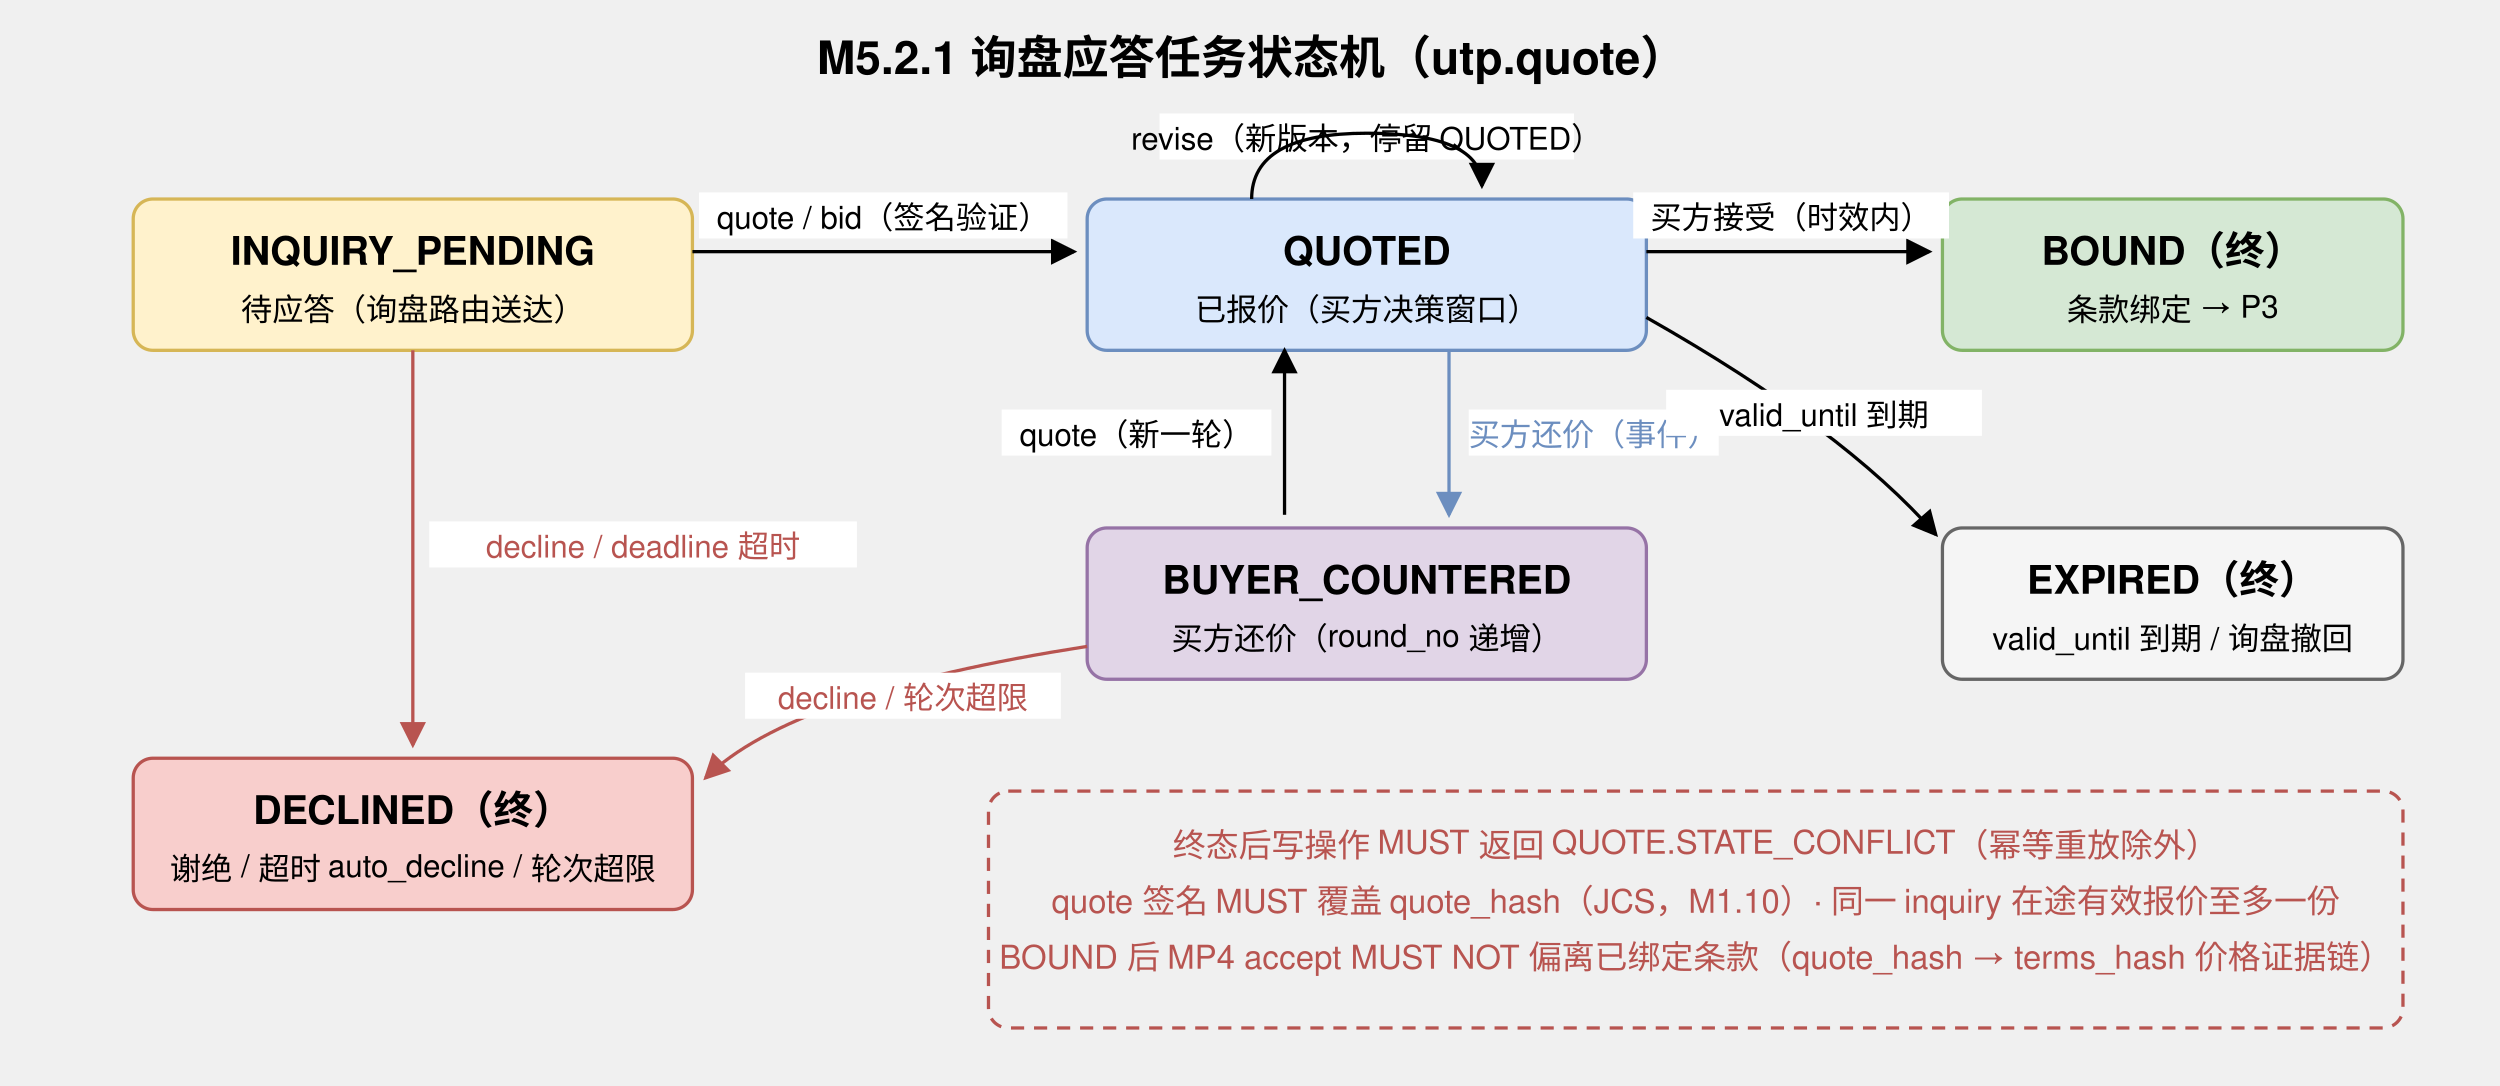
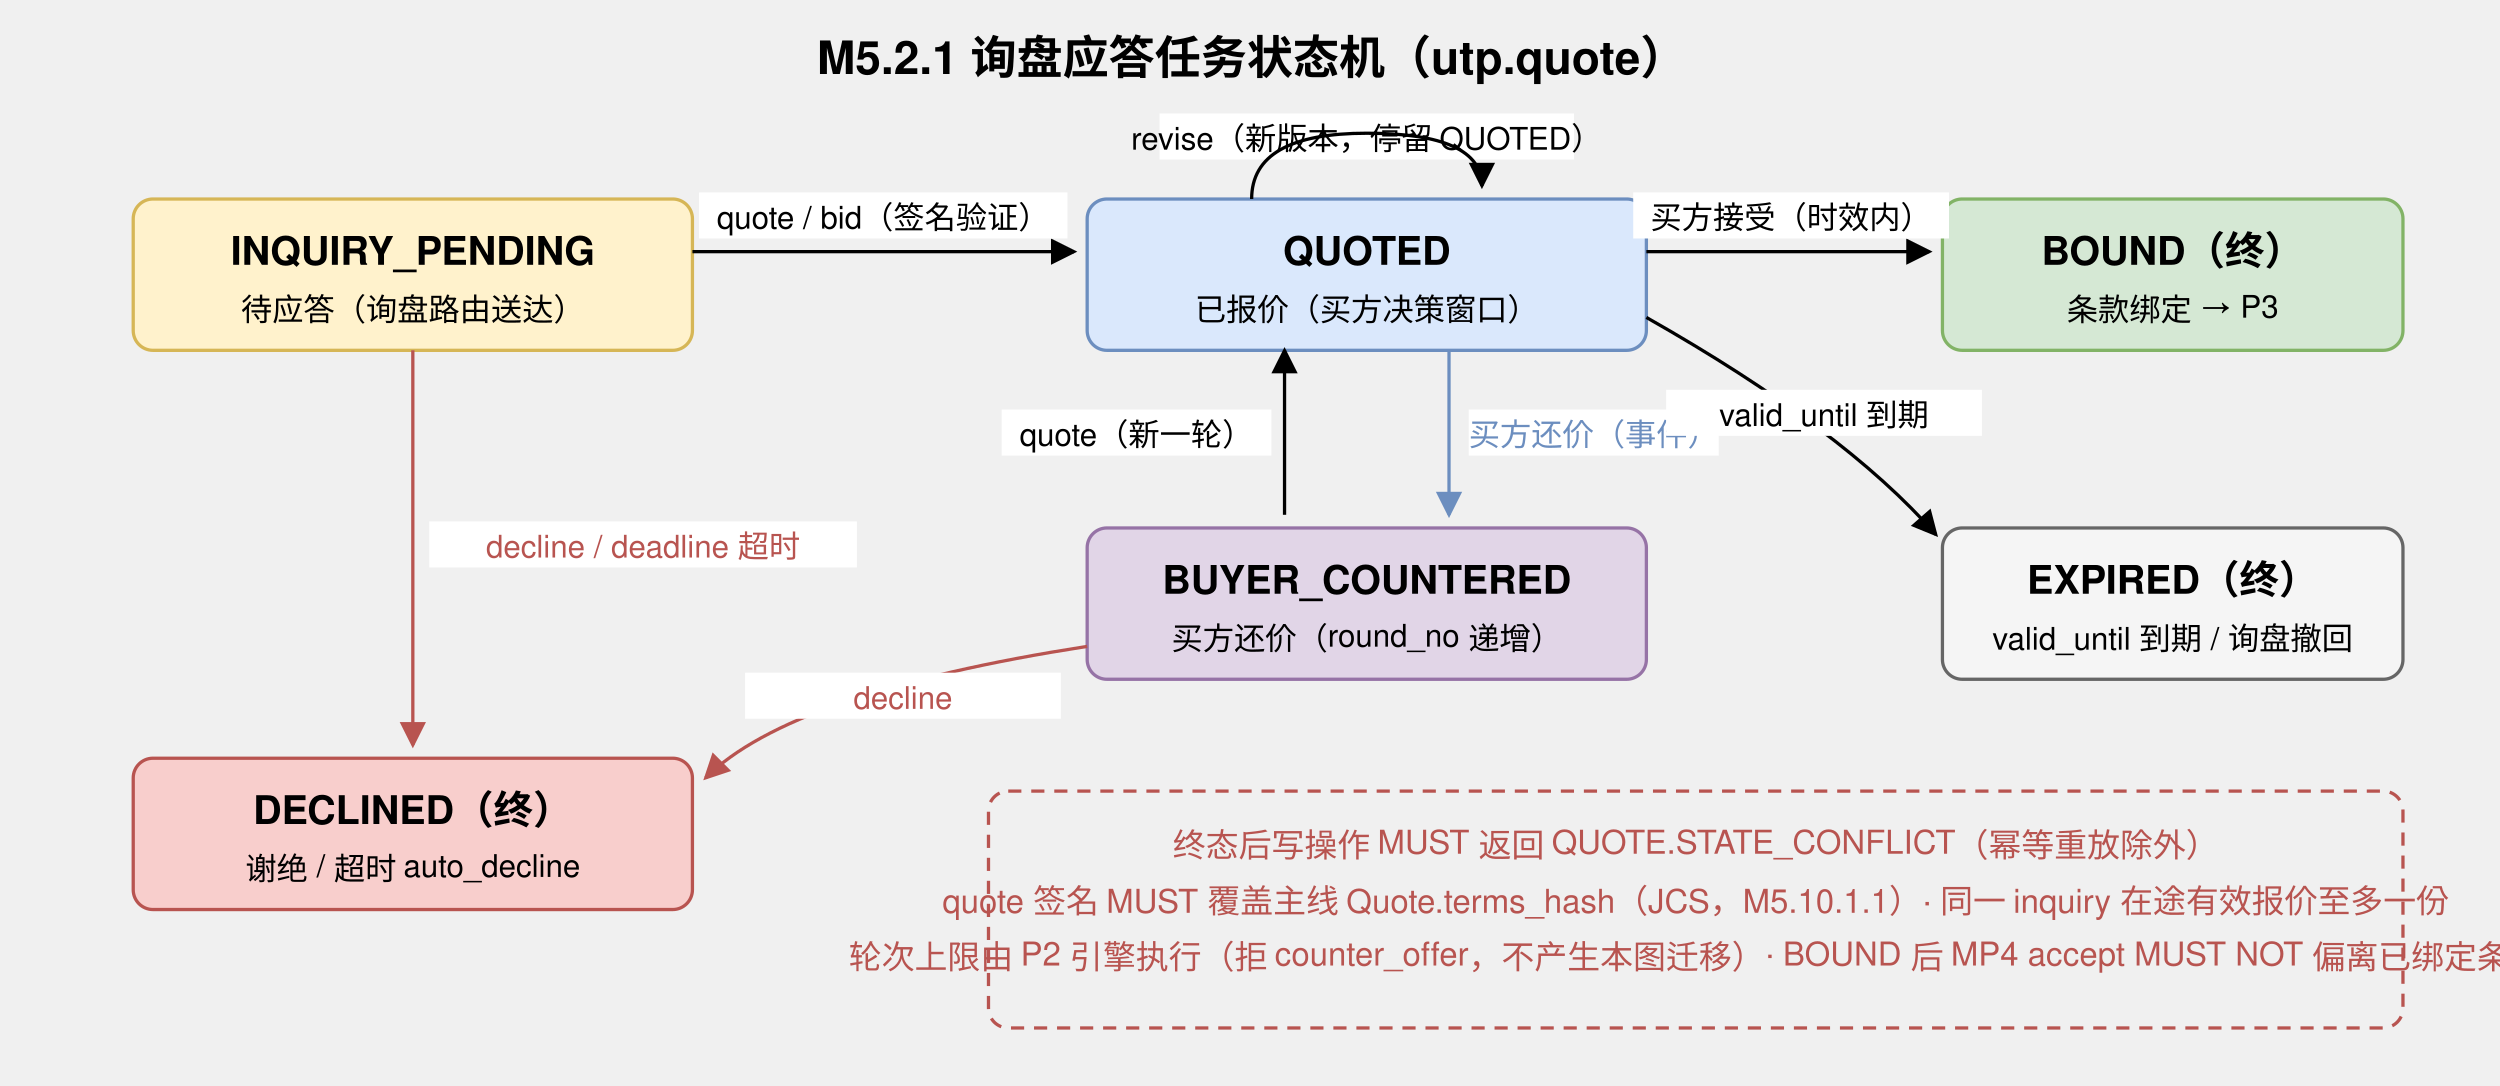
<svg xmlns="http://www.w3.org/2000/svg" version="1.1" width="760px" height="330px" viewBox="-0.5 -0.5 760 330" font-family="Helvetica">
  <defs>
    <marker id="mQuoArrow" markerWidth="10" markerHeight="10" refX="7" refY="4" orient="auto" markerUnits="userSpaceOnUse">
      <path d="M0,0 L8,4 L0,8 Z" fill="rgb(0,0,0)" />
    </marker>
    <marker id="mQuoArrowR" markerWidth="10" markerHeight="10" refX="7" refY="4" orient="auto" markerUnits="userSpaceOnUse">
      <path d="M0,0 L8,4 L0,8 Z" fill="#b85450" />
    </marker>
    <marker id="mQuoArrowB" markerWidth="10" markerHeight="10" refX="7" refY="4" orient="auto" markerUnits="userSpaceOnUse">
      <path d="M0,0 L8,4 L0,8 Z" fill="#6c8ebf" />
    </marker>
  </defs>
  <g>
    <text x="380" y="22" text-anchor="middle" font-size="14" font-weight="bold">M5.2.1 询盘应答任务状态机（utp.quote）</text>
    <rect x="40" y="60" width="170" height="46" rx="6" fill="#fff2cc" stroke="#d6b656" />
    <text x="125" y="80" text-anchor="middle" font-size="12" font-weight="bold">INQUIRY_PENDING</text>
    <text x="125" y="97" text-anchor="middle" font-size="9.5">待应答（询盘路由送达）</text>
    <rect x="330" y="60" width="170" height="46" rx="6" fill="#dae8fc" stroke="#6c8ebf" />
    <text x="415" y="80" text-anchor="middle" font-size="12" font-weight="bold">QUOTED</text>
    <text x="415" y="97" text-anchor="middle" font-size="9.5">已报价（买方决策窗口）</text>
    <rect x="330" y="160" width="170" height="46" rx="6" fill="#e1d5e7" stroke="#9673a6" />
    <text x="415" y="180" text-anchor="middle" font-size="12" font-weight="bold">BUYER_COUNTERED</text>
    <text x="415" y="197" text-anchor="middle" font-size="9.5">买方还价（round_no 递增）</text>
    <rect x="590" y="60" width="140" height="46" rx="6" fill="#d5e8d4" stroke="#82b366" />
    <text x="660" y="80" text-anchor="middle" font-size="12" font-weight="bold">BOUND（终）</text>
    <text x="660" y="97" text-anchor="middle" font-size="9.5">条款绑定 → P3</text>
    <rect x="40" y="230" width="170" height="46" rx="6" fill="#f8cecc" stroke="#b85450" />
    <text x="125" y="250" text-anchor="middle" font-size="12" font-weight="bold">DECLINED（终）</text>
-     <text x="125" y="267" text-anchor="middle" font-size="9.5">谢绝 / 超时 auto_decline / 轮次超限</text>
+     <text x="125" y="267" text-anchor="middle" font-size="9.5">谢绝 / 超时 auto_decline</text>
    <rect x="590" y="160" width="140" height="46" rx="6" fill="#f5f5f5" stroke="#666666" />
    <text x="660" y="180" text-anchor="middle" font-size="12" font-weight="bold">EXPIRED（终）</text>
    <text x="660" y="197" text-anchor="middle" font-size="9.5">valid_until 到期 / 询盘撤回</text>
    <path d="M 210 76 L 326 76" fill="none" stroke="rgb(0,0,0)" marker-end="url(#mQuoArrow)" />
    <g font-size="9.5" text-anchor="middle">
      <rect x="212" y="58" width="112" height="14" fill="#fff" />
      <text x="268" y="69">quote / bid（签名验证）</text>
    </g>
    <path d="M 500 76 L 586 76" fill="none" stroke="rgb(0,0,0)" marker-end="url(#mQuoArrow)" />
    <g font-size="9.5" text-anchor="middle">
      <rect x="496" y="58" width="96" height="14" fill="#fff" />
      <text x="544" y="69">买方接受（时效内）</text>
    </g>
    <path d="M 440 106 L 440 156" fill="none" stroke="#6c8ebf" marker-end="url(#mQuoArrowB)" />
    <g font-size="9.5" text-anchor="middle" fill="#6c8ebf">
      <rect x="446" y="124" width="76" height="14" fill="#fff" />
      <text x="484" y="135">买方还价（事件）</text>
    </g>
    <path d="M 390 156 L 390 106" fill="none" stroke="rgb(0,0,0)" marker-end="url(#mQuoArrow)" />
    <g font-size="9.5" text-anchor="middle">
      <rect x="304" y="124" width="82" height="14" fill="#fff" />
      <text x="345" y="135">quote（新一轮）</text>
    </g>
    <path d="M 415 106 L 415 106" fill="none" stroke="rgb(0,0,0)" opacity="0" />
    <path d="M 460 60 Q 480 30 445 46 Q 430 52 442 58" fill="none" stroke="rgb(0,0,0)" opacity="0" />
    <g font-size="9.5" text-anchor="middle">
      <rect x="352" y="34" width="126" height="14" fill="#fff" />
      <text x="415" y="45">revise（新版本，停留 QUOTED）</text>
    </g>
    <path d="M 380 60 Q 380 40 415 40 Q 450 40 450 56" fill="none" stroke="rgb(0,0,0)" marker-end="url(#mQuoArrow)" />
    <path d="M 500 190 L 586 190" fill="none" stroke="rgb(0,0,0)" opacity="0" />
    <path d="M 500 96 Q 560 130 588 162" fill="none" stroke="rgb(0,0,0)" marker-end="url(#mQuoArrow)" />
    <g font-size="9.5" text-anchor="middle">
      <rect x="506" y="118" width="96" height="14" fill="#fff" />
      <text x="554" y="129">valid_until 到期</text>
    </g>
    <path d="M 125 106 L 125 226" fill="none" stroke="#b85450" marker-end="url(#mQuoArrowR)" />
    <g font-size="9.5" text-anchor="middle" fill="#b85450">
      <rect x="130" y="158" width="130" height="14" fill="#fff" />
      <text x="195" y="169">decline / deadline 超时</text>
    </g>
    <path d="M 330 196 Q 240 210 214 236" fill="none" stroke="#b85450" marker-end="url(#mQuoArrowR)" />
    <g font-size="9.5" text-anchor="middle" fill="#b85450">
      <rect x="226" y="204" width="96" height="14" fill="#fff" />
-       <text x="274" y="215">decline / 轮次超限</text>
+       <text x="274" y="215">decline</text>
    </g>
    <rect x="300" y="240" width="430" height="72" rx="6" fill="none" stroke="#b85450" stroke-dasharray="4 3" />
    <text x="515" y="260" text-anchor="middle" font-size="10" fill="#b85450">终态后写操作 MUST 返回 QUOTE.STATE_CONFLICT（幂等重放除外）</text>
-     <text x="515" y="277" text-anchor="middle" font-size="10" fill="#b85450">quote 签名 MUST 覆盖 quote_hash（JCS，M1.10）· 同一 inquiry 在途有效报价至多一份</text>
-     <text x="515" y="294" text-anchor="middle" font-size="10" fill="#b85450">BOUND 后 MP4 accept MUST NOT 偏离已绑定条款（quote_hash → terms_hash 价格证据链）</text>
+     <text x="515" y="277" text-anchor="middle" font-size="10" fill="#b85450">quote 签名 MUST 覆盖主线 Quote.terms_hash（JCS，M5.10.1.1）· 同一 inquiry 在途有效报价至多一份</text>
+     <text x="515" y="294" text-anchor="middle" font-size="10" fill="#b85450">轮次上限由 P2 引擎执行（拒 counter_offer，不产生本图迁移）· BOUND 后 MP4 accept MUST NOT 偏离已绑定条款</text>
  </g>
</svg>
